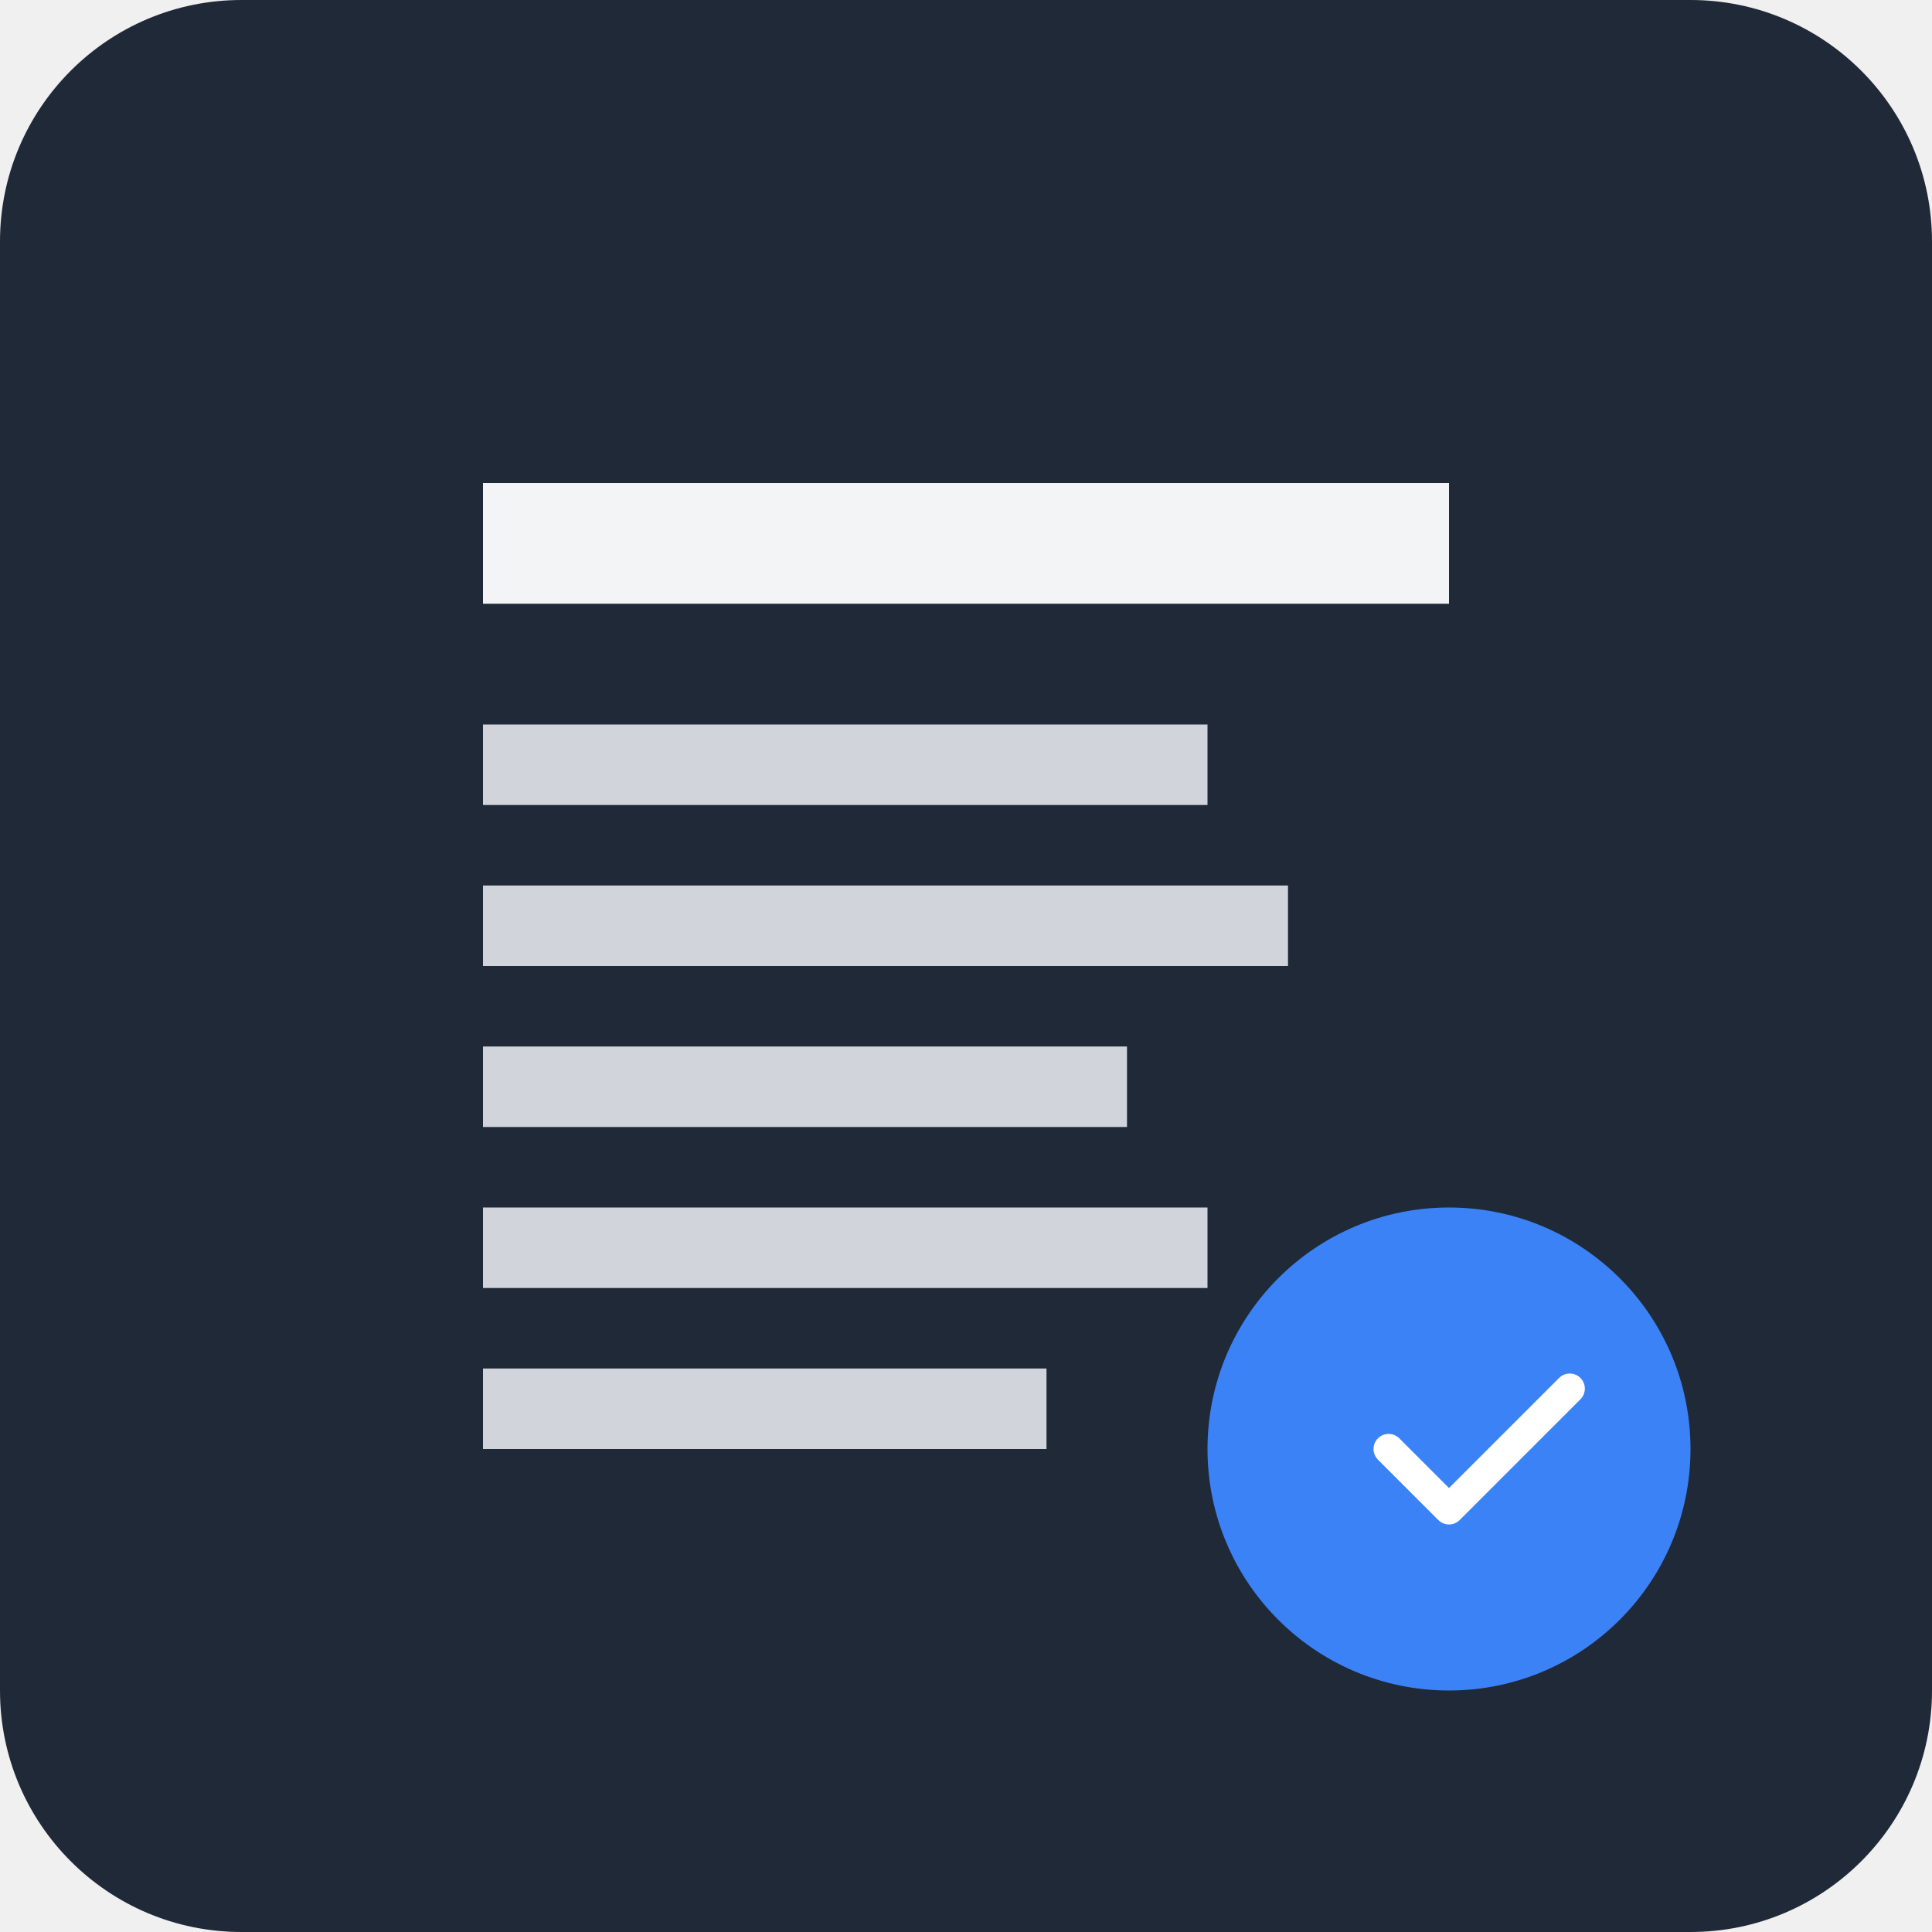
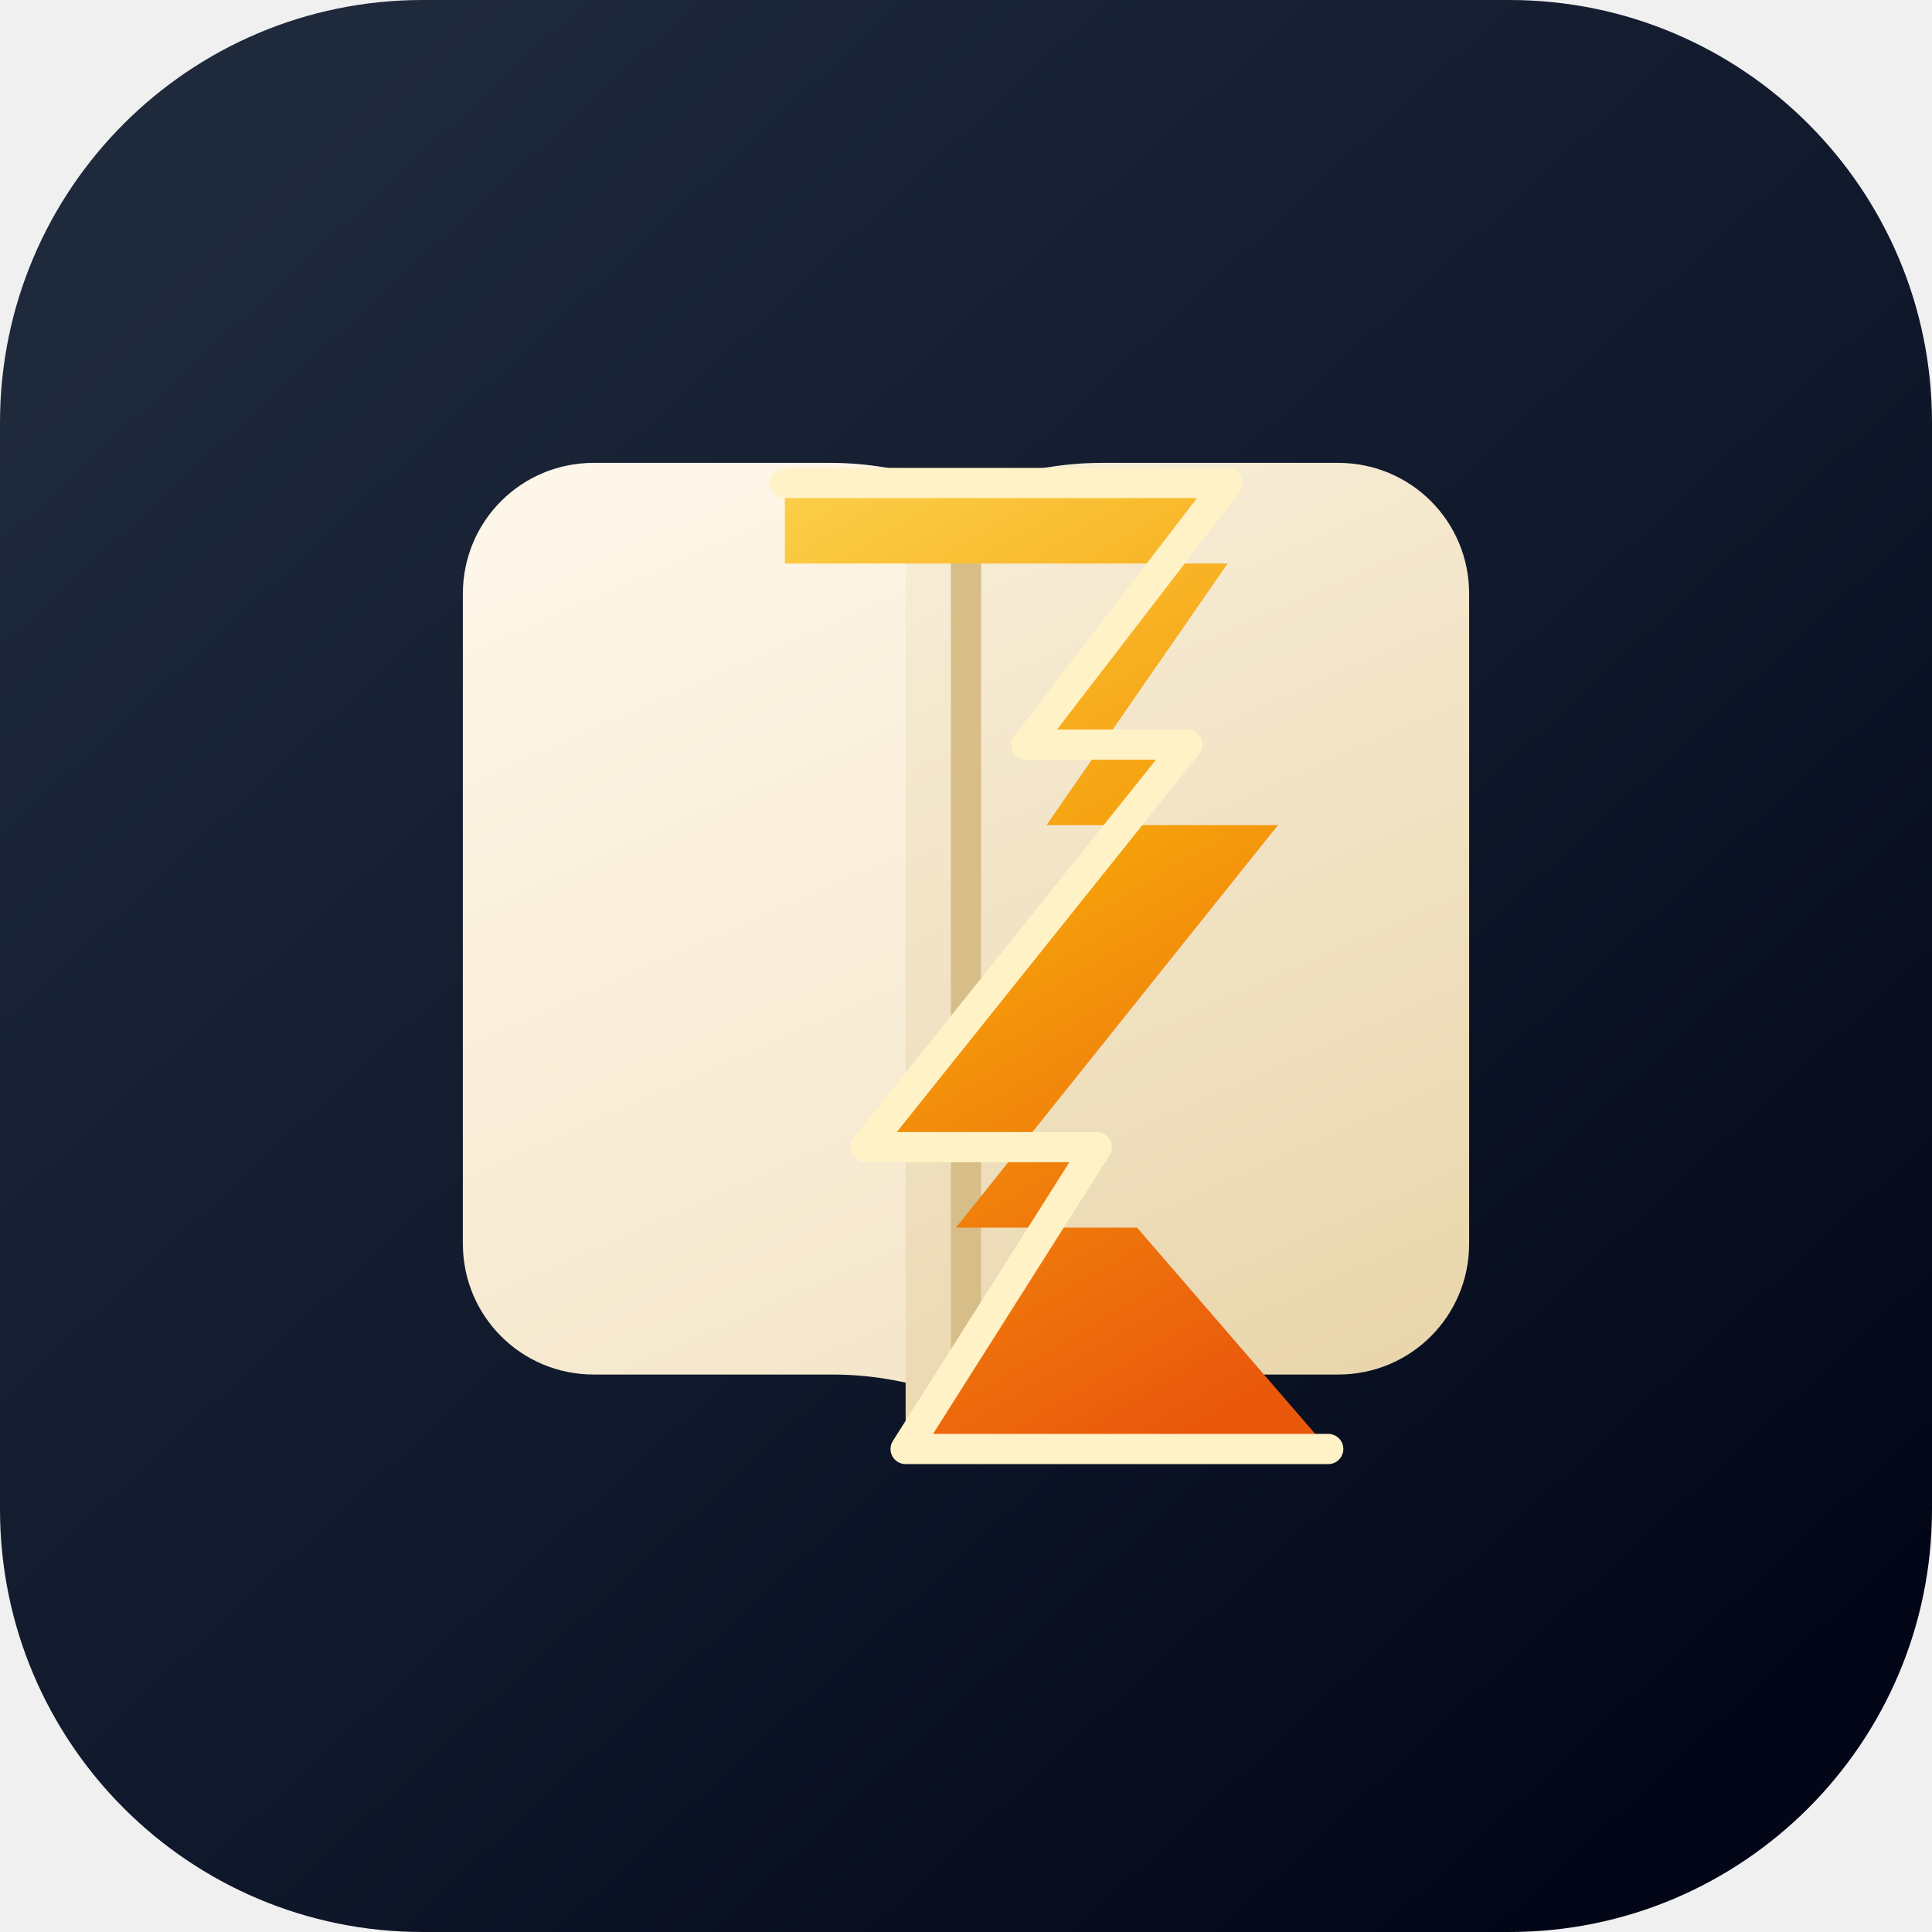
<svg xmlns="http://www.w3.org/2000/svg" viewBox="0 0 192 192" fill="none">
-   <rect width="192" height="192" rx="24" fill="#1f2937" />
-   <path d="M48 48h96v12H48z" fill="#f3f4f6" />
-   <path d="M48 72h72v8H48z" fill="#d1d5db" />
-   <path d="M48 88h80v8H48z" fill="#d1d5db" />
-   <path d="M48 104h64v8H48z" fill="#d1d5db" />
-   <path d="M48 120h72v8H48z" fill="#d1d5db" />
-   <path d="M48 136h56v8H48z" fill="#d1d5db" />
-   <circle cx="144" cy="144" r="24" fill="#3b82f6" />
-   <path d="M138 144l6 6 12-12" stroke="#fff" stroke-width="3" stroke-linecap="round" stroke-linejoin="round" />
+   <defs>
+     <linearGradient id="bg" x1="24" y1="18" x2="170" y2="176" gradientUnits="userSpaceOnUse">
+       <stop offset="0" stop-color="#1E293B" />
+       <stop offset="0.58" stop-color="#0F172A" />
+       <stop offset="1" stop-color="#020617" />
+     </linearGradient>
+     <linearGradient id="paperLeft" x1="46" y1="42" x2="92" y2="146" gradientUnits="userSpaceOnUse">
+       <stop offset="0" stop-color="#FFF8EC" />
+       <stop offset="1" stop-color="#F3E5C8" />
+     </linearGradient>
+     <linearGradient id="paperRight" x1="100" y1="42" x2="146" y2="146" gradientUnits="userSpaceOnUse">
+       <stop offset="0" stop-color="#F8EED9" />
+       <stop offset="1" stop-color="#E7D3A7" />
+     </linearGradient>
+     <linearGradient id="ribbon" x1="72" y1="48" x2="125" y2="138" gradientUnits="userSpaceOnUse">
+       <stop offset="0" stop-color="#FCD34D" />
+       <stop offset="0.5" stop-color="#F59E0B" />
+       <stop offset="1" stop-color="#EA580C" />
+     </linearGradient>
+   </defs>
+   <rect width="192" height="192" rx="42" fill="url(#bg)" />
+   <path d="M46 59C46 51.8 51.8 46 59 46H82.5C89.9 46 97.1 48.5 102 53V143C97 139 90 136.6 82.7 136.6H59C51.8 136.6 46 130.8 46 123.6V59Z" fill="url(#paperLeft)" />
+   <path d="M146 59C146 51.8 140.2 46 133 46H109.5C102.1 46 94.9 48.5 90 53V143C95 139 102 136.6 109.3 136.6H133C140.2 136.6 146 130.8 146 123.6V59Z" fill="url(#paperRight)" />
+   <path d="M96 53V143" stroke="#D7BE88" stroke-width="3" stroke-linecap="round" />
+   <path d="M78 48H122L102 74H118L86 114H109L90 144H132L113 122H95L127 82H104L122 56H78V48Z" fill="url(#ribbon)" />
+   <path d="M78 48H122L102 74H118L86 114H109L90 144H132" stroke="#FFF2C7" stroke-width="3" stroke-linejoin="round" stroke-linecap="round" />
</svg>
